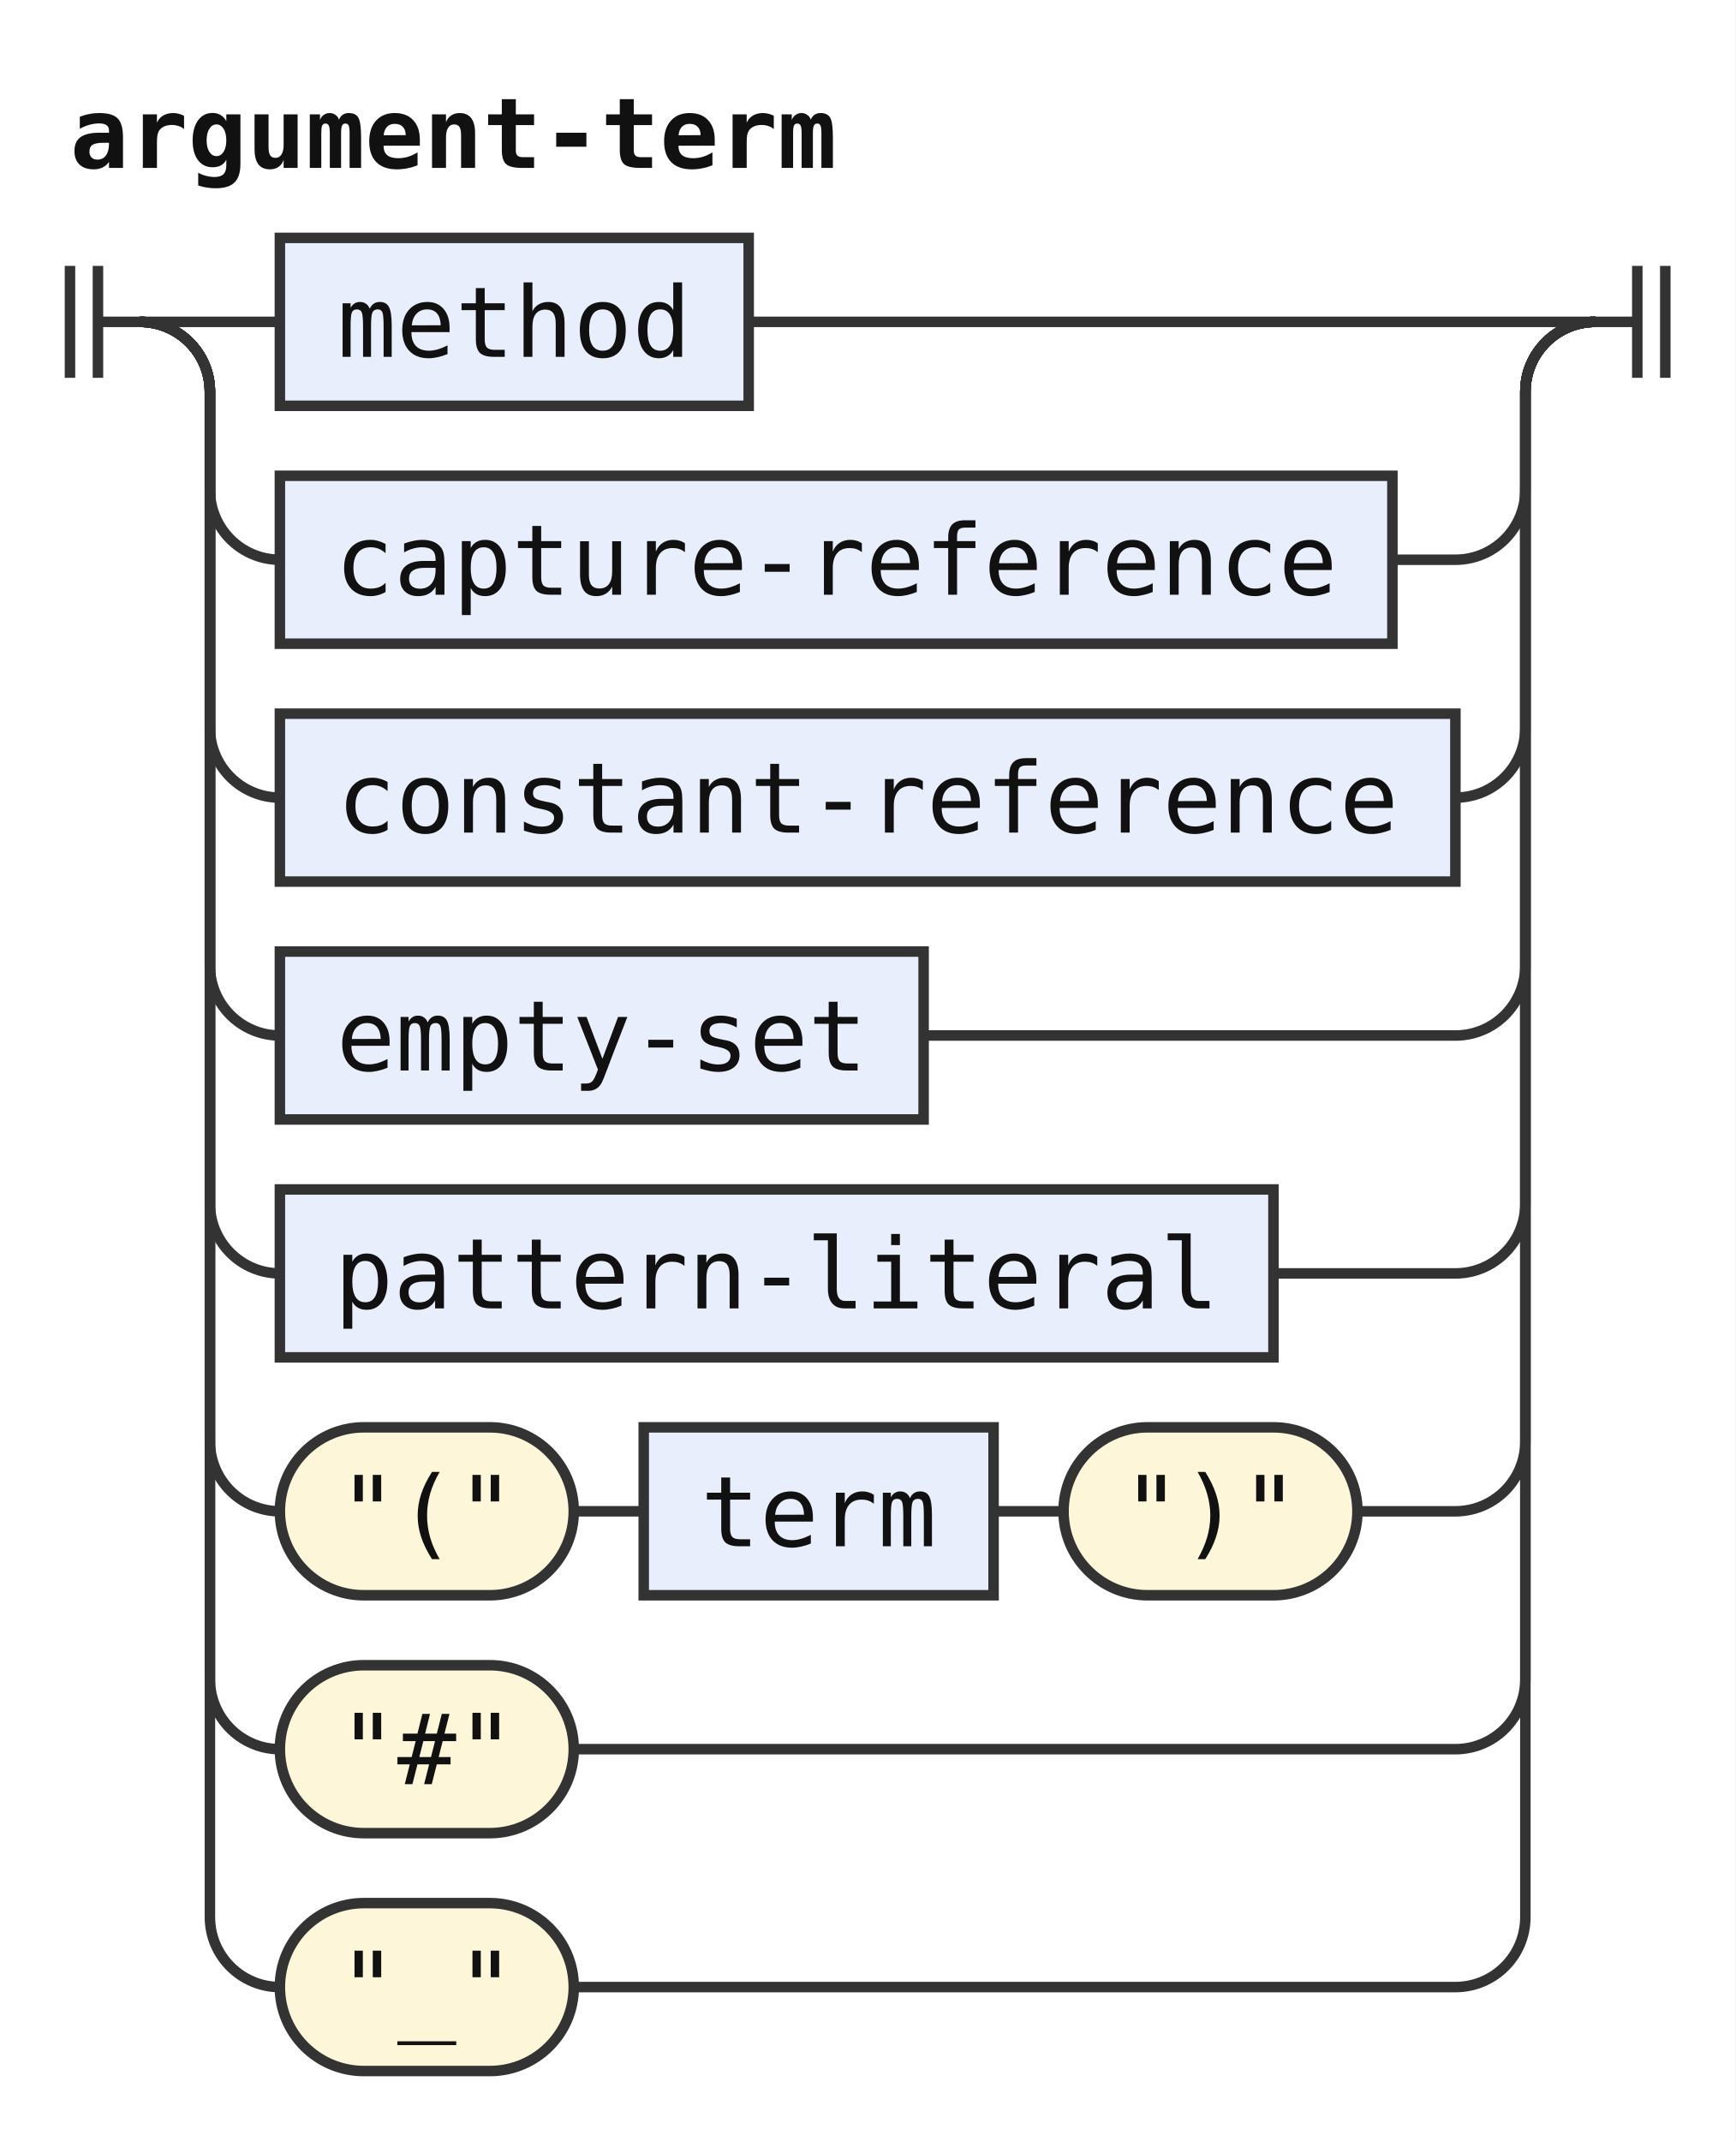
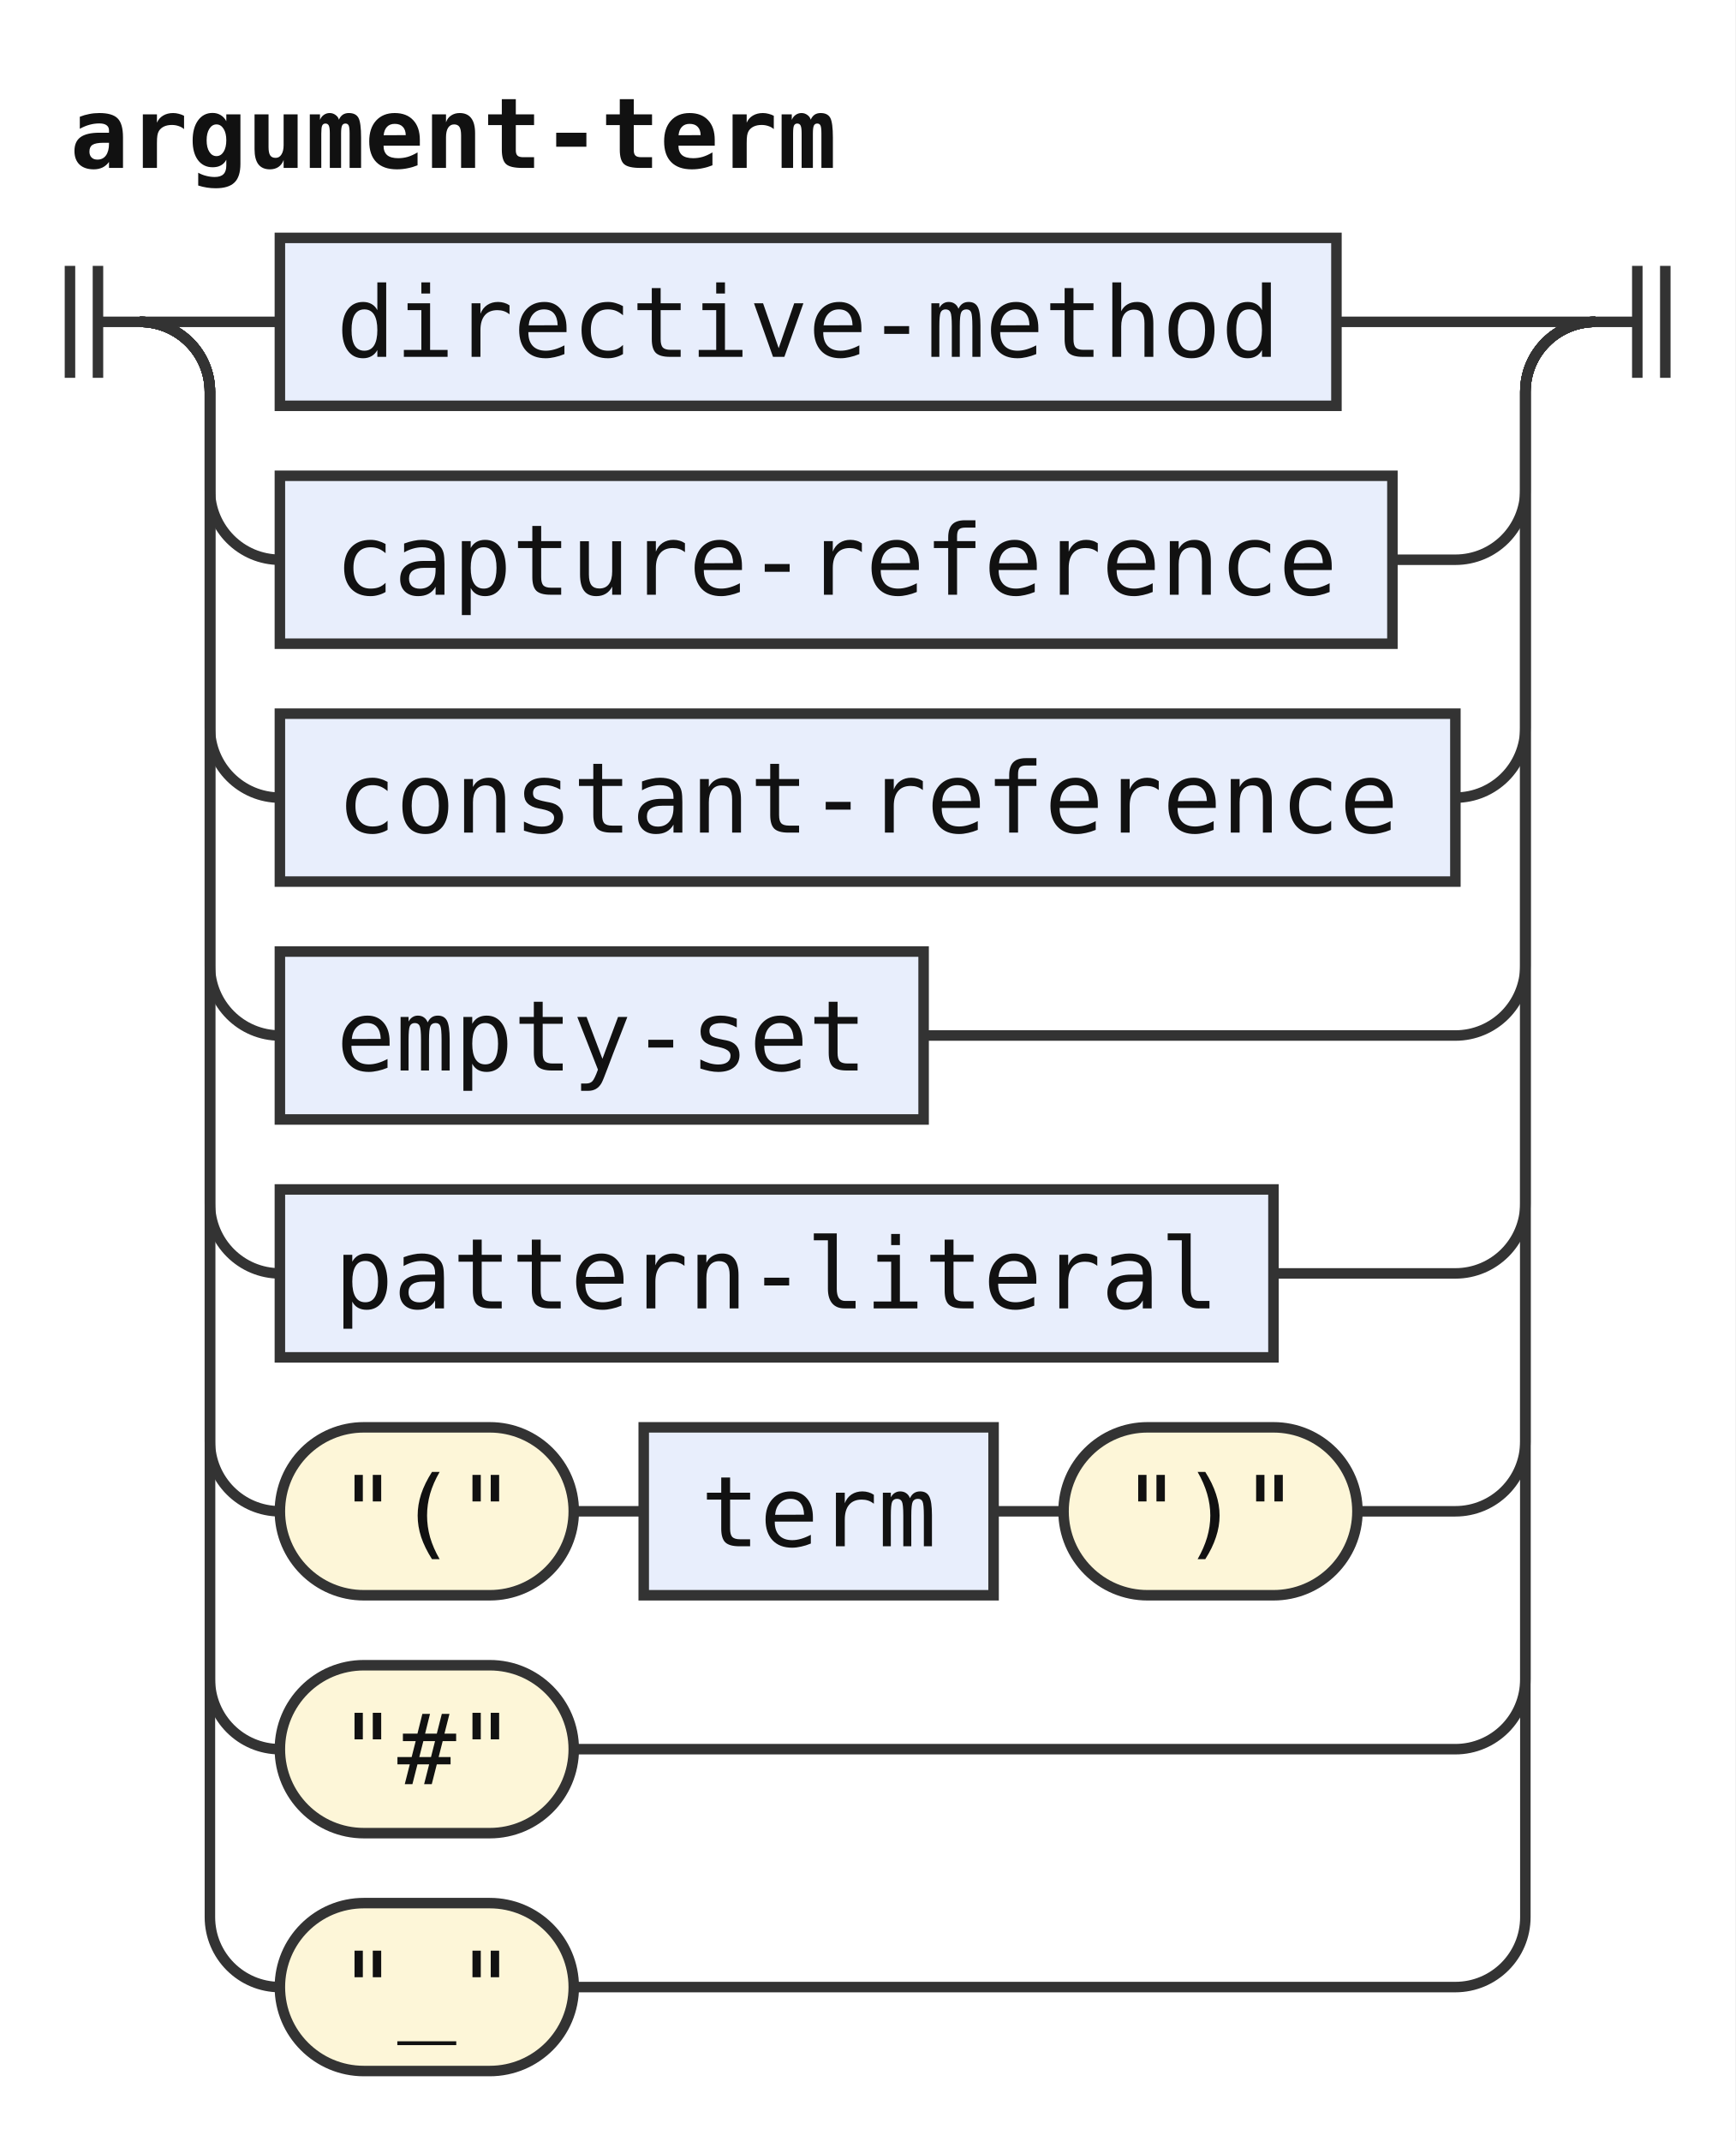
<svg xmlns="http://www.w3.org/2000/svg" width="248" height="306" viewBox="0 0 248 306" role="img" aria-label="Railroad diagram of the rule argument-term">
  <style>path{fill:none;stroke:#333;stroke-width:1.5}.rule rect{fill:#e8eefc;stroke:#333;stroke-width:1.5}.terminal rect{fill:#fdf6d8;stroke:#333;stroke-width:1.5}text{font-family:ui-monospace,SFMono-Regular,Menlo,Consolas,"DejaVu Sans Mono","Liberation Mono",monospace;font-size:14px;fill:#111;text-anchor:middle}text.label{font-size:12px;font-style:italic;fill:#555;text-anchor:start}text.title{font-weight:bold;text-anchor:start}</style>
  <rect width="100%" height="100%" fill="#fff" />
  <text class="title" x="10" y="24" textLength="109.2" lengthAdjust="spacingAndGlyphs">argument-term</text>
  <path d="M10 38v16m4 -16v16M14 46h6" />
  <path d="M20 46h20" />
  <g class="rule">
-     <rect x="40" y="34" width="67" height="24" rx="0" />
-     <text x="73.5" y="51" textLength="50.4" lengthAdjust="spacingAndGlyphs">method</text>
+     <rect x="40" y="34" width="151" height="24" rx="0" />
+     <text x="115.5" y="51" textLength="134.4" lengthAdjust="spacingAndGlyphs">directive-method</text>
  </g>
-   <path d="M107 46H228" />
+   <path d="M191 46H228" />
  <path d="M20 46a10 10 0 0 1 10 10V70a10 10 0 0 0 10 10" />
  <g class="rule">
    <rect x="40" y="68" width="159" height="24" rx="0" />
    <text x="119.5" y="85" textLength="142.8" lengthAdjust="spacingAndGlyphs">capture-reference</text>
  </g>
  <path d="M199 80H208a10 10 0 0 0 10 -10V56a10 10 0 0 1 10 -10" />
  <path d="M20 46a10 10 0 0 1 10 10V104a10 10 0 0 0 10 10" />
  <g class="rule">
    <rect x="40" y="102" width="168" height="24" rx="0" />
    <text x="124" y="119" textLength="151.2" lengthAdjust="spacingAndGlyphs">constant-reference</text>
  </g>
  <path d="M208 114H208a10 10 0 0 0 10 -10V56a10 10 0 0 1 10 -10" />
  <path d="M20 46a10 10 0 0 1 10 10V138a10 10 0 0 0 10 10" />
  <g class="rule">
    <rect x="40" y="136" width="92" height="24" rx="0" />
    <text x="86" y="153" textLength="75.6" lengthAdjust="spacingAndGlyphs">empty-set</text>
  </g>
  <path d="M132 148H208a10 10 0 0 0 10 -10V56a10 10 0 0 1 10 -10" />
  <path d="M20 46a10 10 0 0 1 10 10V172a10 10 0 0 0 10 10" />
  <g class="rule">
    <rect x="40" y="170" width="142" height="24" rx="0" />
    <text x="111" y="187" textLength="126" lengthAdjust="spacingAndGlyphs">pattern-literal</text>
  </g>
  <path d="M182 182H208a10 10 0 0 0 10 -10V56a10 10 0 0 1 10 -10" />
  <path d="M20 46a10 10 0 0 1 10 10V206a10 10 0 0 0 10 10" />
  <g class="terminal">
    <rect x="40" y="204" width="42" height="24" rx="12" />
    <text x="61" y="221" textLength="25.2" lengthAdjust="spacingAndGlyphs">"("</text>
  </g>
  <path d="M82 216h10" />
  <g class="rule">
    <rect x="92" y="204" width="50" height="24" rx="0" />
    <text x="117" y="221" textLength="33.6" lengthAdjust="spacingAndGlyphs">term</text>
  </g>
  <path d="M142 216h10" />
  <g class="terminal">
    <rect x="152" y="204" width="42" height="24" rx="12" />
    <text x="173" y="221" textLength="25.2" lengthAdjust="spacingAndGlyphs">")"</text>
  </g>
  <path d="M194 216H208a10 10 0 0 0 10 -10V56a10 10 0 0 1 10 -10" />
  <path d="M20 46a10 10 0 0 1 10 10V240a10 10 0 0 0 10 10" />
  <g class="terminal">
    <rect x="40" y="238" width="42" height="24" rx="12" />
    <text x="61" y="255" textLength="25.2" lengthAdjust="spacingAndGlyphs">"#"</text>
  </g>
  <path d="M82 250H208a10 10 0 0 0 10 -10V56a10 10 0 0 1 10 -10" />
  <path d="M20 46a10 10 0 0 1 10 10V274a10 10 0 0 0 10 10" />
  <g class="terminal">
    <rect x="40" y="272" width="42" height="24" rx="12" />
    <text x="61" y="289" textLength="25.2" lengthAdjust="spacingAndGlyphs">"_"</text>
  </g>
  <path d="M82 284H208a10 10 0 0 0 10 -10V56a10 10 0 0 1 10 -10" />
  <path d="M228 46h6m0 -8v16m4 -16v16" />
</svg>
